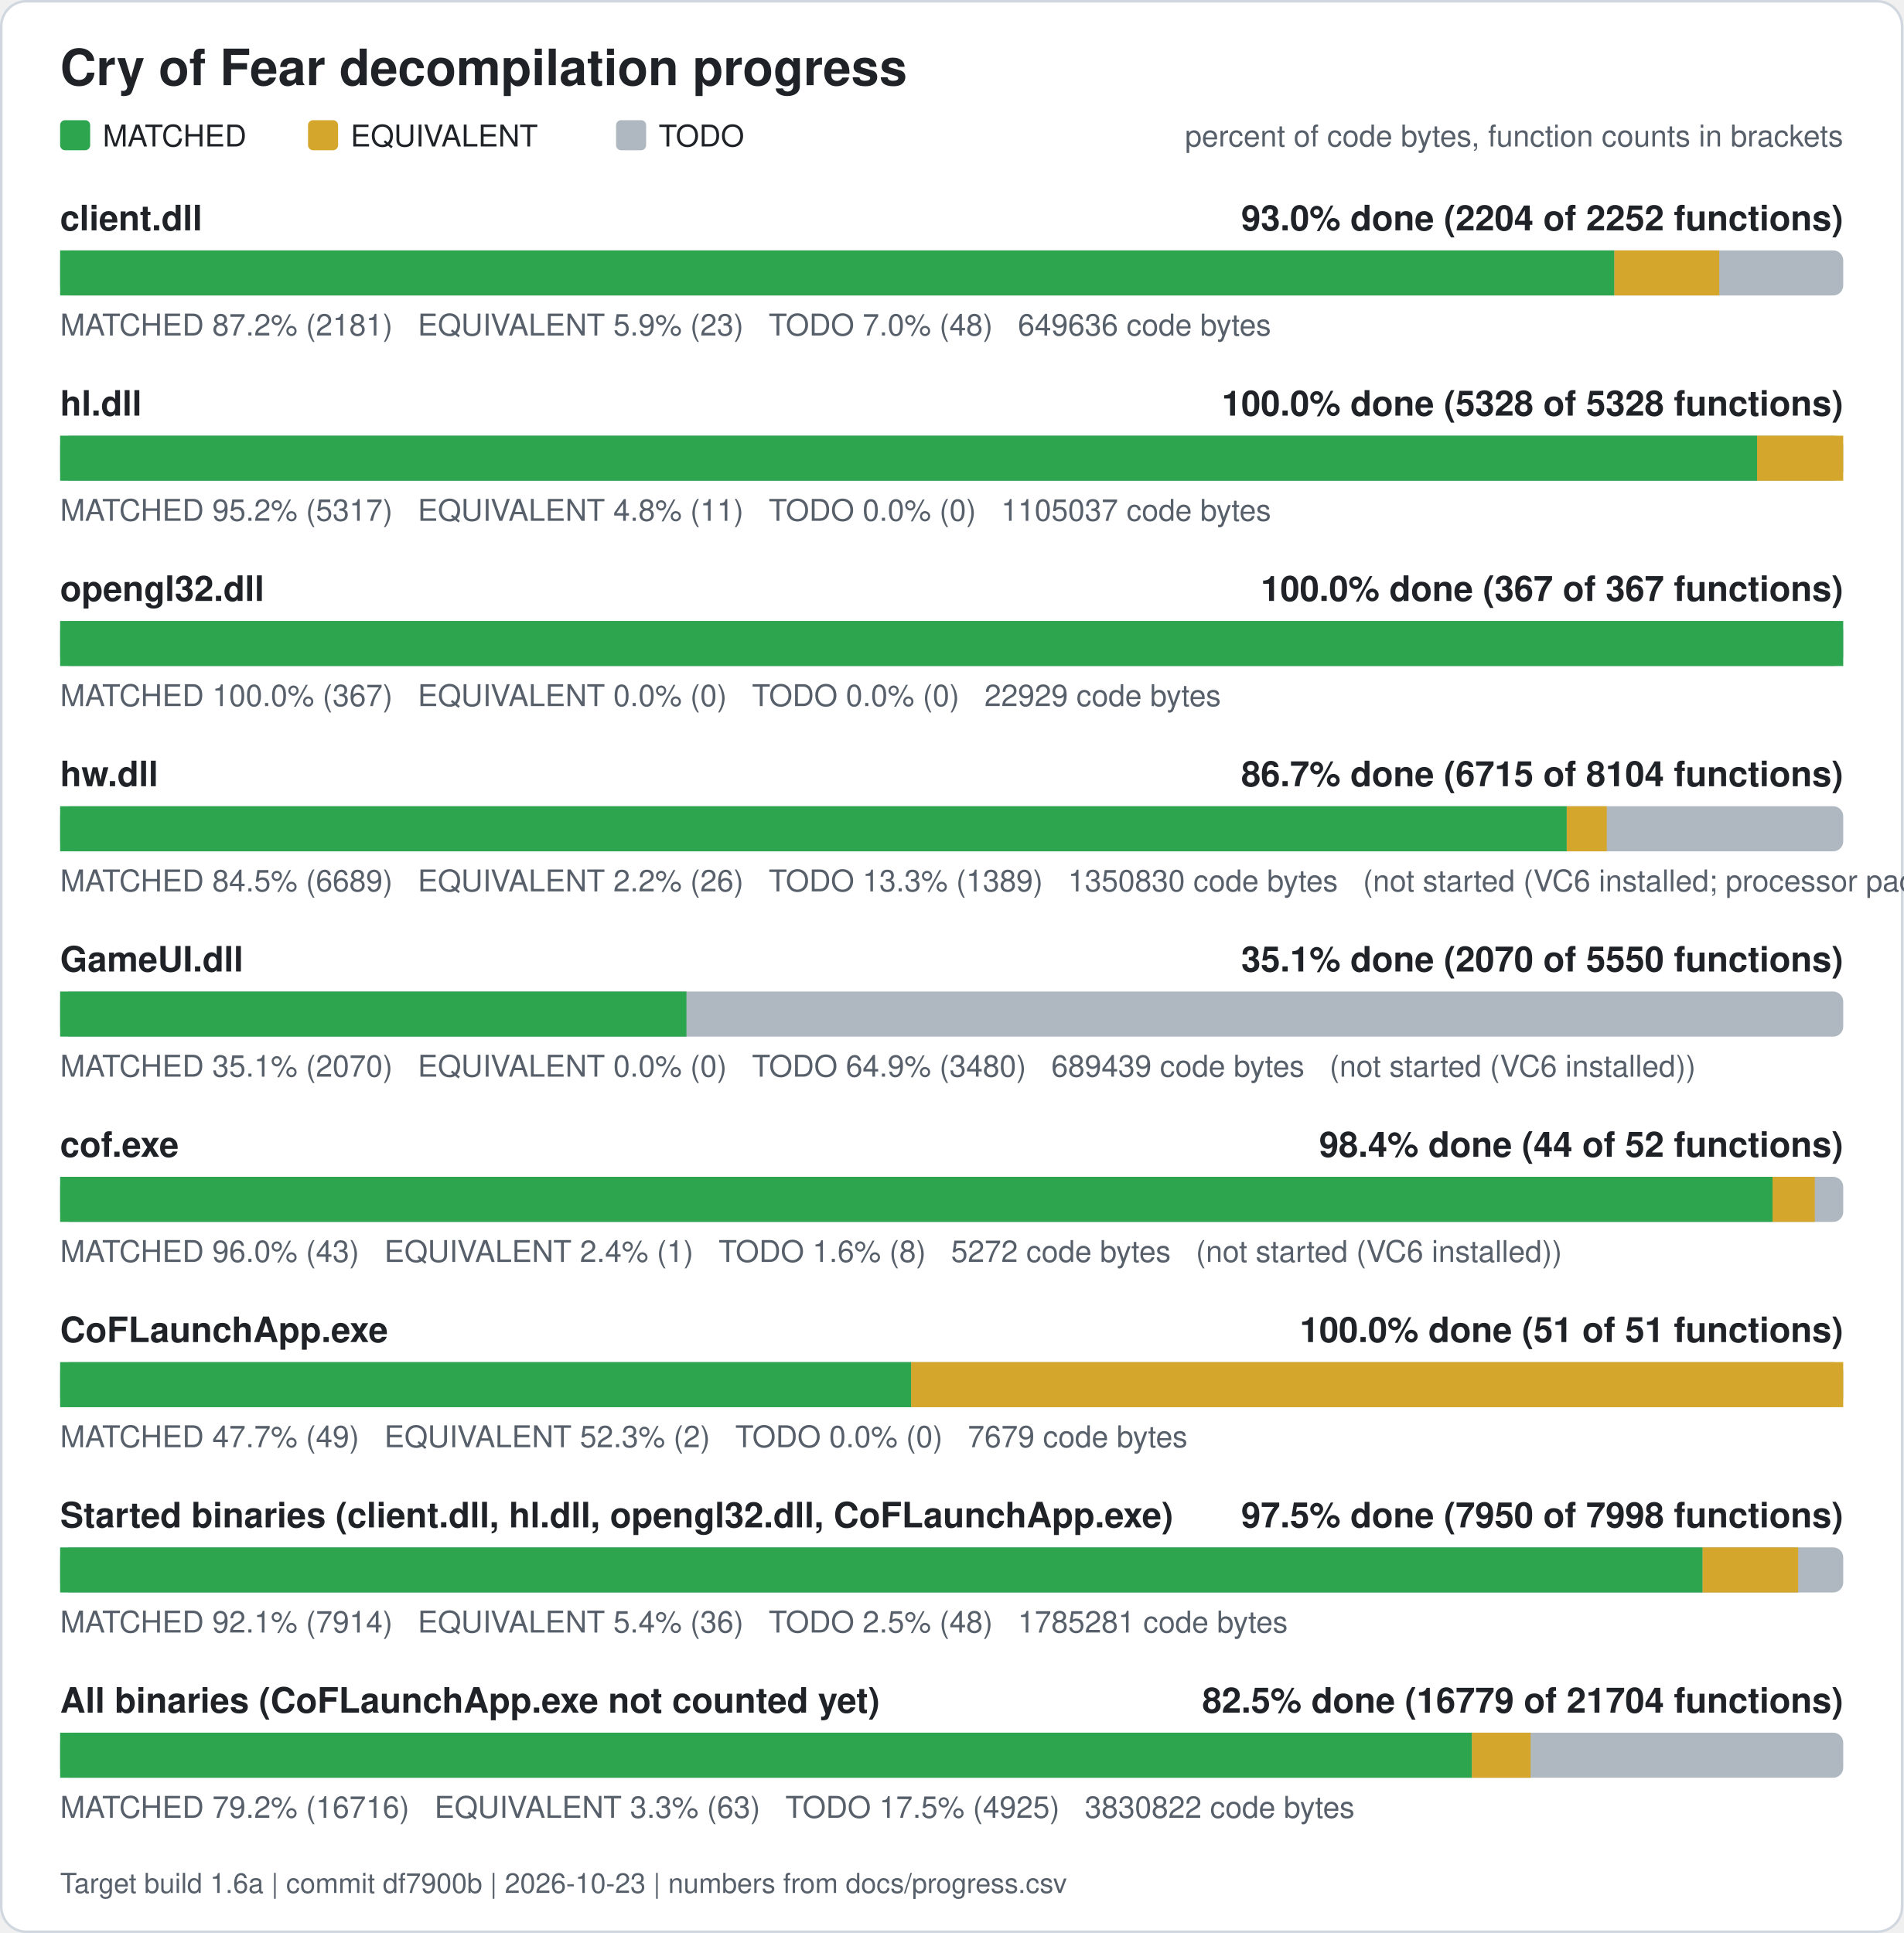
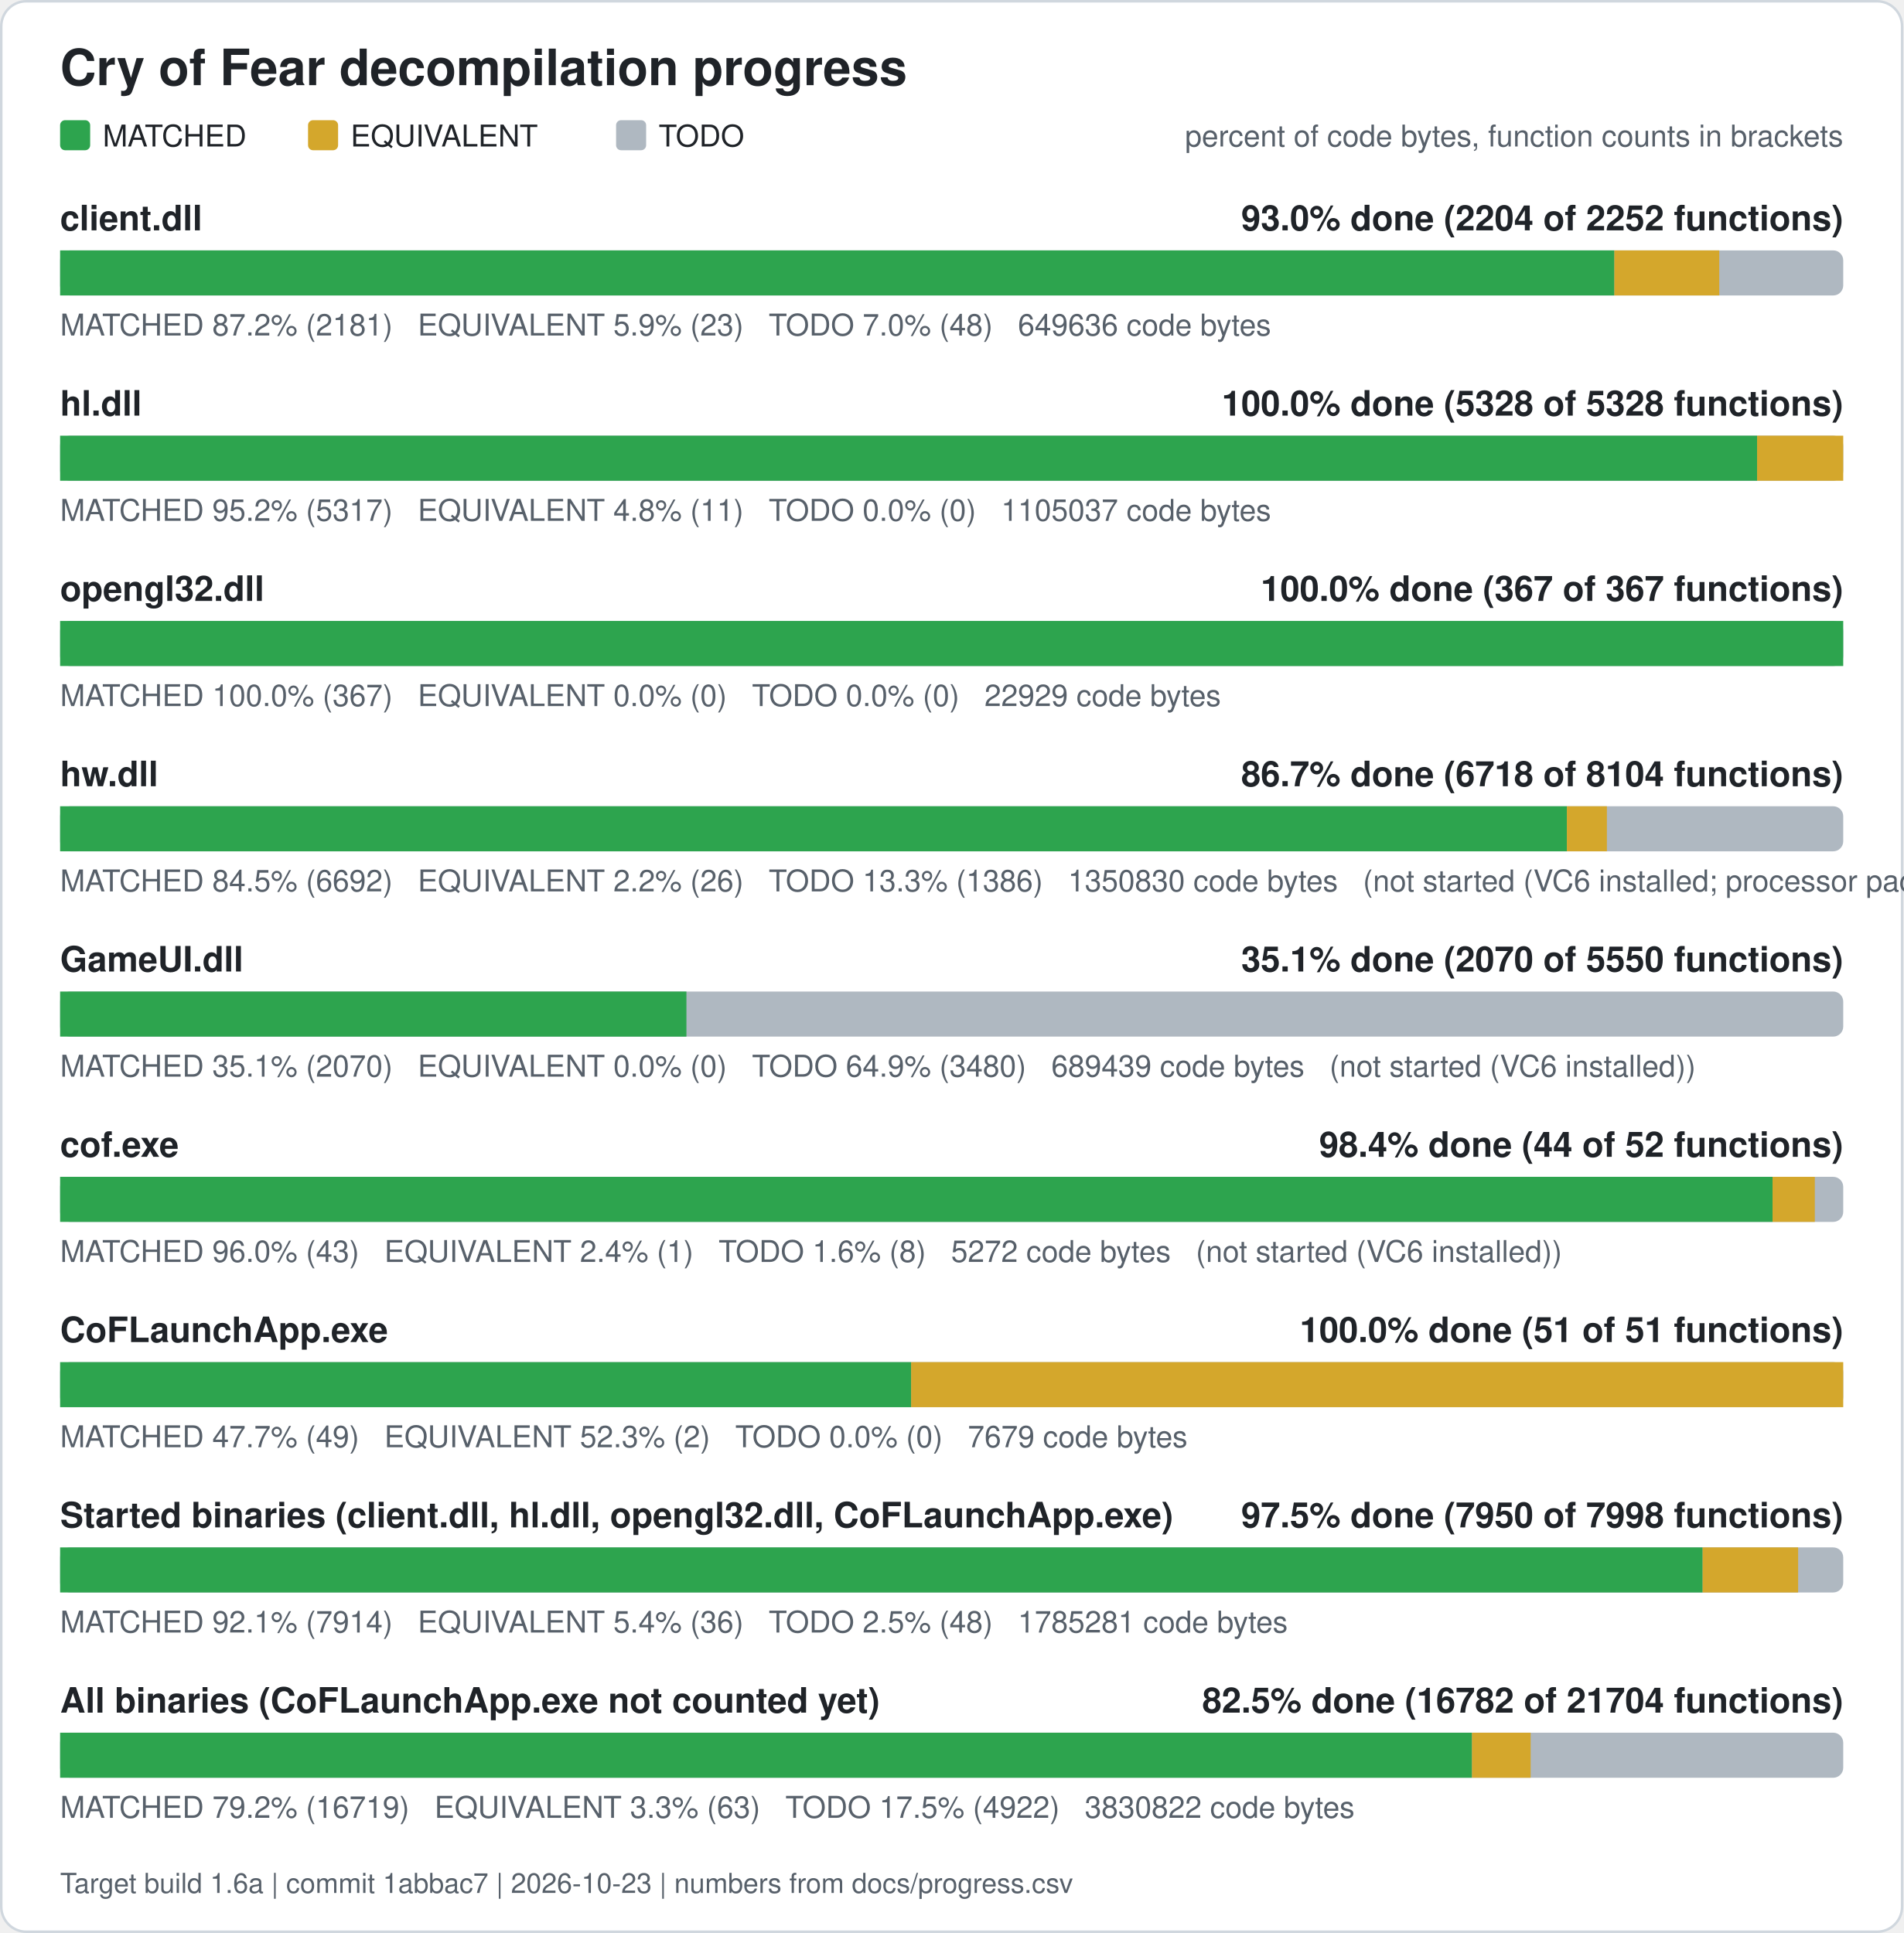
<svg xmlns="http://www.w3.org/2000/svg" width="760" height="772" viewBox="0 0 760 772" role="img" aria-label="Cry of Fear decompilation progress">
  <rect x="0.5" y="0.5" width="759" height="771" rx="10" fill="#ffffff" stroke="#d0d7de" />
  <text x="24" y="34" font-family="Segoe UI, Helvetica, Arial, sans-serif" font-size="20" font-weight="600" fill="#1f2328">Cry of Fear decompilation progress</text>
  <rect x="24" y="48" width="12" height="12" rx="2" fill="#2da44e" />
  <text x="41" y="58.5" font-family="Segoe UI, Helvetica, Arial, sans-serif" font-size="12" fill="#1f2328">MATCHED</text>
  <rect x="123" y="48" width="12" height="12" rx="2" fill="#d4a72c" />
  <text x="140" y="58.5" font-family="Segoe UI, Helvetica, Arial, sans-serif" font-size="12" fill="#1f2328">EQUIVALENT</text>
  <rect x="246" y="48" width="12" height="12" rx="2" fill="#afb8c1" />
  <text x="263" y="58.5" font-family="Segoe UI, Helvetica, Arial, sans-serif" font-size="12" fill="#1f2328">TODO</text>
  <text x="736" y="58.5" font-family="Segoe UI, Helvetica, Arial, sans-serif" font-size="12" fill="#57606a" text-anchor="end">percent of code bytes, function counts in brackets</text>
  <text x="24" y="92" font-family="Segoe UI, Helvetica, Arial, sans-serif" font-size="14" font-weight="600" fill="#1f2328">client.dll</text>
  <text x="736" y="92" font-family="Segoe UI, Helvetica, Arial, sans-serif" font-size="14" font-weight="600" fill="#1f2328" text-anchor="end">93.0% done (2204 of 2252 functions)</text>
  <rect x="24" y="100" width="712" height="18" rx="4" fill="#afb8c1" />
  <rect x="24.00" y="100" width="620.61" height="18" fill="#2da44e" />
  <rect x="644.61" y="100" width="41.89" height="18" fill="#d4a72c" />
  <text x="24" y="134" font-family="Segoe UI, Helvetica, Arial, sans-serif" font-size="12" fill="#57606a" xml:space="preserve">MATCHED 87.2% (2181)   EQUIVALENT 5.9% (23)   TODO 7.0% (48)   649636 code bytes</text>
  <text x="24" y="166" font-family="Segoe UI, Helvetica, Arial, sans-serif" font-size="14" font-weight="600" fill="#1f2328">hl.dll</text>
  <text x="736" y="166" font-family="Segoe UI, Helvetica, Arial, sans-serif" font-size="14" font-weight="600" fill="#1f2328" text-anchor="end">100.0% done (5328 of 5328 functions)</text>
  <rect x="24" y="174" width="712" height="18" rx="4" fill="#afb8c1" />
  <rect x="24.00" y="174" width="677.61" height="18" fill="#2da44e" />
  <rect x="701.61" y="174" width="34.39" height="18" fill="#d4a72c" />
  <text x="24" y="208" font-family="Segoe UI, Helvetica, Arial, sans-serif" font-size="12" fill="#57606a" xml:space="preserve">MATCHED 95.2% (5317)   EQUIVALENT 4.8% (11)   TODO 0.0% (0)   1105037 code bytes</text>
  <text x="24" y="240" font-family="Segoe UI, Helvetica, Arial, sans-serif" font-size="14" font-weight="600" fill="#1f2328">opengl32.dll</text>
  <text x="736" y="240" font-family="Segoe UI, Helvetica, Arial, sans-serif" font-size="14" font-weight="600" fill="#1f2328" text-anchor="end">100.0% done (367 of 367 functions)</text>
  <rect x="24" y="248" width="712" height="18" rx="4" fill="#afb8c1" />
  <rect x="24.00" y="248" width="712.00" height="18" fill="#2da44e" />
  <text x="24" y="282" font-family="Segoe UI, Helvetica, Arial, sans-serif" font-size="12" fill="#57606a" xml:space="preserve">MATCHED 100.0% (367)   EQUIVALENT 0.0% (0)   TODO 0.0% (0)   22929 code bytes</text>
  <text x="24" y="314" font-family="Segoe UI, Helvetica, Arial, sans-serif" font-size="14" font-weight="600" fill="#1f2328">hw.dll</text>
-   <text x="736" y="314" font-family="Segoe UI, Helvetica, Arial, sans-serif" font-size="14" font-weight="600" fill="#1f2328" text-anchor="end">86.7% done (6715 of 8104 functions)</text>
+   <text x="736" y="314" font-family="Segoe UI, Helvetica, Arial, sans-serif" font-size="14" font-weight="600" fill="#1f2328" text-anchor="end">86.7% done (6718 of 8104 functions)</text>
  <rect x="24" y="322" width="712" height="18" rx="4" fill="#afb8c1" />
-   <rect x="24.00" y="322" width="601.60" height="18" fill="#2da44e" />
-   <rect x="625.60" y="322" width="15.98" height="18" fill="#d4a72c" />
-   <text x="24" y="356" font-family="Segoe UI, Helvetica, Arial, sans-serif" font-size="12" fill="#57606a" xml:space="preserve">MATCHED 84.5% (6689)   EQUIVALENT 2.2% (26)   TODO 13.3% (1389)   1350830 code bytes   (not started (VC6 installed; processor pack and VS 2005 objects need those compilers))</text>
+   <rect x="24.00" y="322" width="601.65" height="18" fill="#2da44e" />
+   <rect x="625.65" y="322" width="15.98" height="18" fill="#d4a72c" />
+   <text x="24" y="356" font-family="Segoe UI, Helvetica, Arial, sans-serif" font-size="12" fill="#57606a" xml:space="preserve">MATCHED 84.5% (6692)   EQUIVALENT 2.2% (26)   TODO 13.3% (1386)   1350830 code bytes   (not started (VC6 installed; processor pack and VS 2005 objects need those compilers))</text>
  <text x="24" y="388" font-family="Segoe UI, Helvetica, Arial, sans-serif" font-size="14" font-weight="600" fill="#1f2328">GameUI.dll</text>
  <text x="736" y="388" font-family="Segoe UI, Helvetica, Arial, sans-serif" font-size="14" font-weight="600" fill="#1f2328" text-anchor="end">35.1% done (2070 of 5550 functions)</text>
  <rect x="24" y="396" width="712" height="18" rx="4" fill="#afb8c1" />
  <rect x="24.00" y="396" width="250.09" height="18" fill="#2da44e" />
  <text x="24" y="430" font-family="Segoe UI, Helvetica, Arial, sans-serif" font-size="12" fill="#57606a" xml:space="preserve">MATCHED 35.1% (2070)   EQUIVALENT 0.0% (0)   TODO 64.9% (3480)   689439 code bytes   (not started (VC6 installed))</text>
  <text x="24" y="462" font-family="Segoe UI, Helvetica, Arial, sans-serif" font-size="14" font-weight="600" fill="#1f2328">cof.exe</text>
  <text x="736" y="462" font-family="Segoe UI, Helvetica, Arial, sans-serif" font-size="14" font-weight="600" fill="#1f2328" text-anchor="end">98.4% done (44 of 52 functions)</text>
  <rect x="24" y="470" width="712" height="18" rx="4" fill="#afb8c1" />
  <rect x="24.00" y="470" width="683.77" height="18" fill="#2da44e" />
  <rect x="707.77" y="470" width="16.88" height="18" fill="#d4a72c" />
  <text x="24" y="504" font-family="Segoe UI, Helvetica, Arial, sans-serif" font-size="12" fill="#57606a" xml:space="preserve">MATCHED 96.0% (43)   EQUIVALENT 2.4% (1)   TODO 1.6% (8)   5272 code bytes   (not started (VC6 installed))</text>
  <text x="24" y="536" font-family="Segoe UI, Helvetica, Arial, sans-serif" font-size="14" font-weight="600" fill="#1f2328">CoFLaunchApp.exe</text>
  <text x="736" y="536" font-family="Segoe UI, Helvetica, Arial, sans-serif" font-size="14" font-weight="600" fill="#1f2328" text-anchor="end">100.0% done (51 of 51 functions)</text>
  <rect x="24" y="544" width="712" height="18" rx="4" fill="#afb8c1" />
  <rect x="24.00" y="544" width="339.82" height="18" fill="#2da44e" />
  <rect x="363.82" y="544" width="372.18" height="18" fill="#d4a72c" />
  <text x="24" y="578" font-family="Segoe UI, Helvetica, Arial, sans-serif" font-size="12" fill="#57606a" xml:space="preserve">MATCHED 47.7% (49)   EQUIVALENT 52.3% (2)   TODO 0.0% (0)   7679 code bytes</text>
  <text x="24" y="610" font-family="Segoe UI, Helvetica, Arial, sans-serif" font-size="14" font-weight="600" fill="#1f2328">Started binaries (client.dll, hl.dll, opengl32.dll, CoFLaunchApp.exe)</text>
  <text x="736" y="610" font-family="Segoe UI, Helvetica, Arial, sans-serif" font-size="14" font-weight="600" fill="#1f2328" text-anchor="end">97.5% done (7950 of 7998 functions)</text>
  <rect x="24" y="618" width="712" height="18" rx="4" fill="#afb8c1" />
  <rect x="24.00" y="618" width="655.86" height="18" fill="#2da44e" />
  <rect x="679.86" y="618" width="38.13" height="18" fill="#d4a72c" />
  <text x="24" y="652" font-family="Segoe UI, Helvetica, Arial, sans-serif" font-size="12" fill="#57606a" xml:space="preserve">MATCHED 92.1% (7914)   EQUIVALENT 5.4% (36)   TODO 2.5% (48)   1785281 code bytes</text>
  <text x="24" y="684" font-family="Segoe UI, Helvetica, Arial, sans-serif" font-size="14" font-weight="600" fill="#1f2328">All binaries (CoFLaunchApp.exe not counted yet)</text>
-   <text x="736" y="684" font-family="Segoe UI, Helvetica, Arial, sans-serif" font-size="14" font-weight="600" fill="#1f2328" text-anchor="end">82.5% done (16779 of 21704 functions)</text>
+   <text x="736" y="684" font-family="Segoe UI, Helvetica, Arial, sans-serif" font-size="14" font-weight="600" fill="#1f2328" text-anchor="end">82.5% done (16782 of 21704 functions)</text>
  <rect x="24" y="692" width="712" height="18" rx="4" fill="#afb8c1" />
-   <rect x="24.00" y="692" width="563.74" height="18" fill="#2da44e" />
-   <rect x="587.74" y="692" width="23.43" height="18" fill="#d4a72c" />
-   <text x="24" y="726" font-family="Segoe UI, Helvetica, Arial, sans-serif" font-size="12" fill="#57606a" xml:space="preserve">MATCHED 79.2% (16716)   EQUIVALENT 3.3% (63)   TODO 17.5% (4925)   3830822 code bytes</text>
-   <text x="24" y="756" font-family="Segoe UI, Helvetica, Arial, sans-serif" font-size="11" fill="#57606a">Target build 1.6a | commit df7900b | 2026-10-23 | numbers from docs/progress.csv</text>
+   <rect x="24.00" y="692" width="563.76" height="18" fill="#2da44e" />
+   <rect x="587.76" y="692" width="23.43" height="18" fill="#d4a72c" />
+   <text x="24" y="726" font-family="Segoe UI, Helvetica, Arial, sans-serif" font-size="12" fill="#57606a" xml:space="preserve">MATCHED 79.2% (16719)   EQUIVALENT 3.3% (63)   TODO 17.5% (4922)   3830822 code bytes</text>
+   <text x="24" y="756" font-family="Segoe UI, Helvetica, Arial, sans-serif" font-size="11" fill="#57606a">Target build 1.6a | commit 1abbac7 | 2026-10-23 | numbers from docs/progress.csv</text>
</svg>
